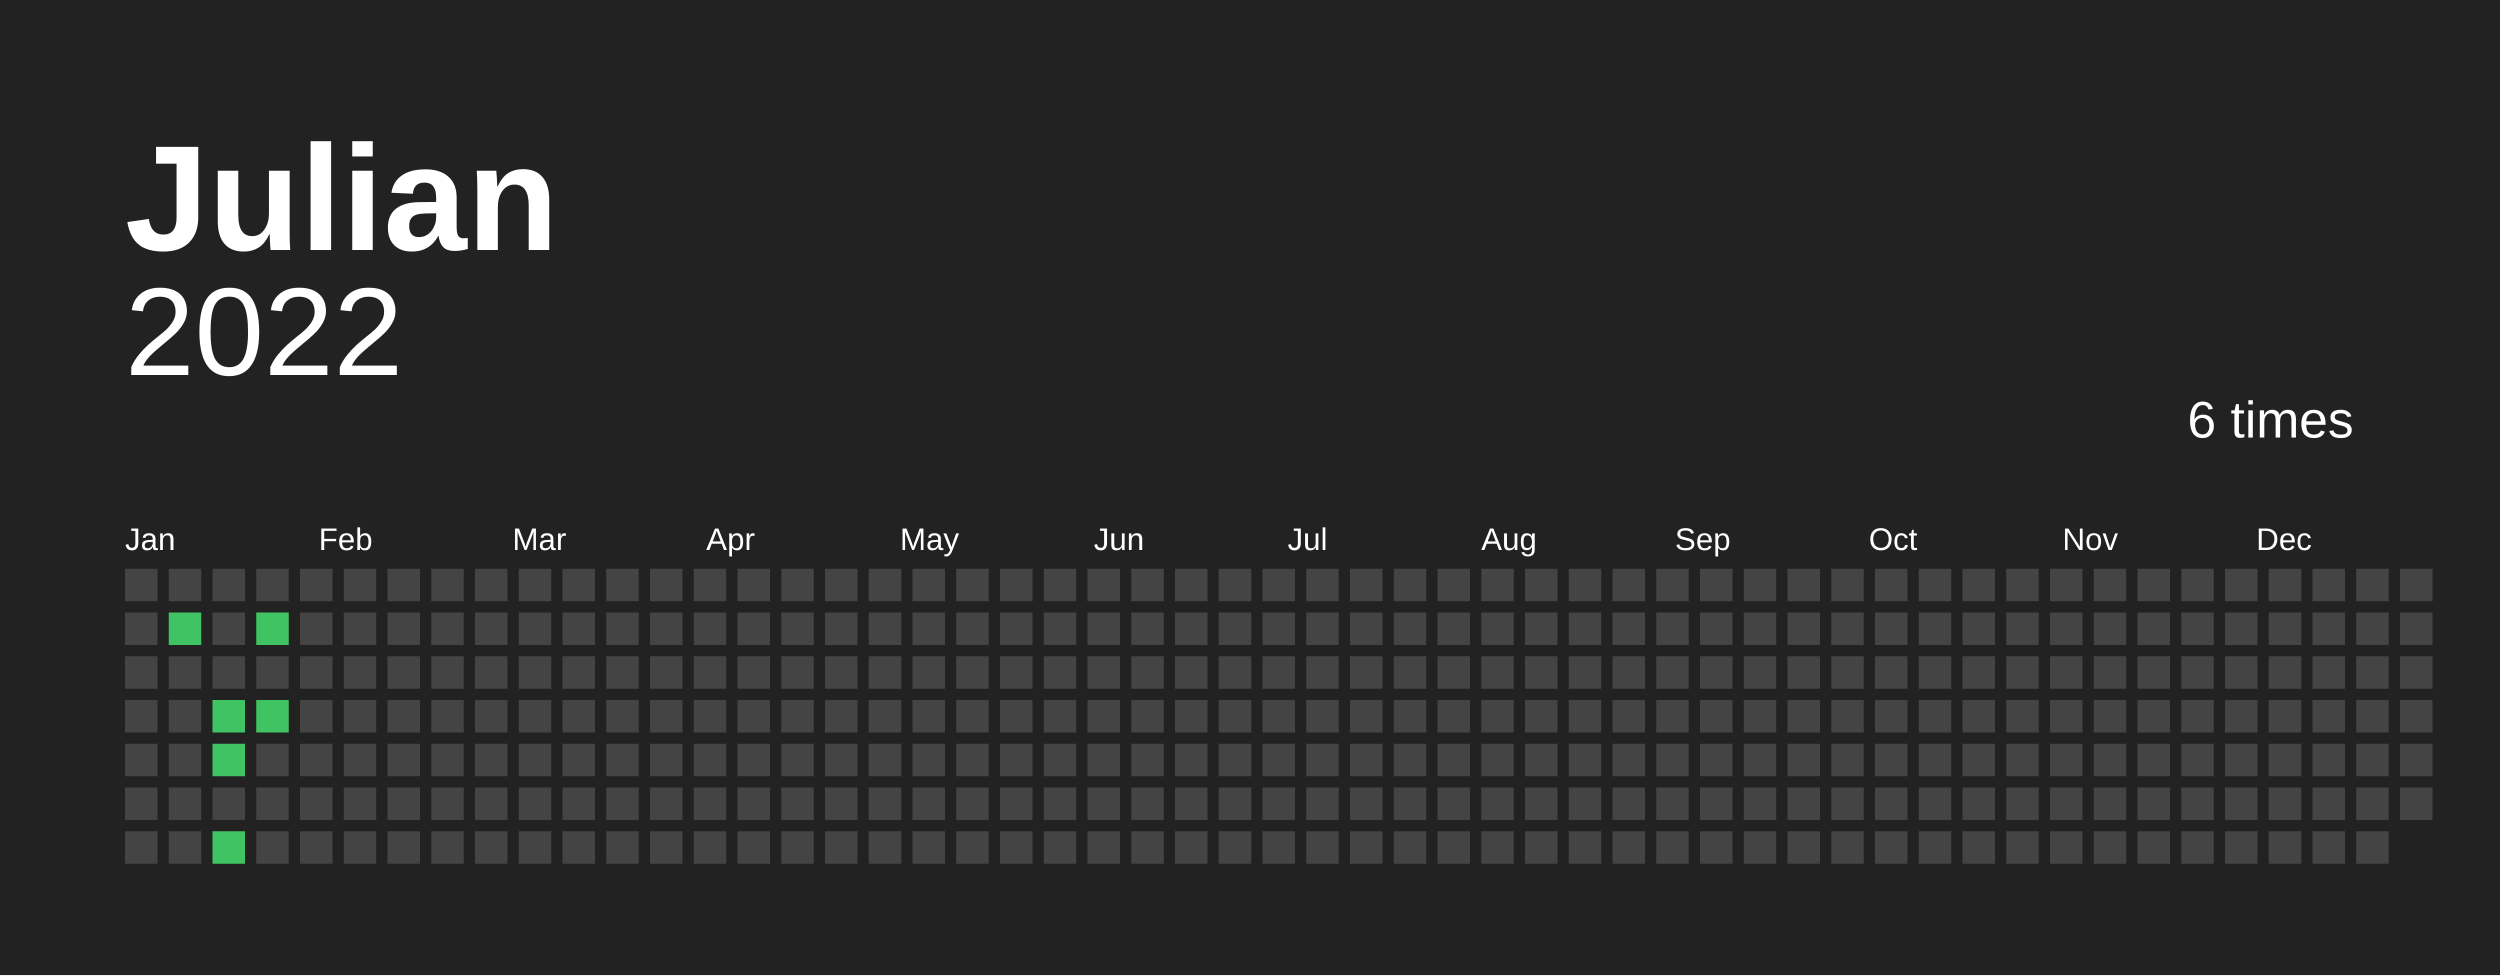
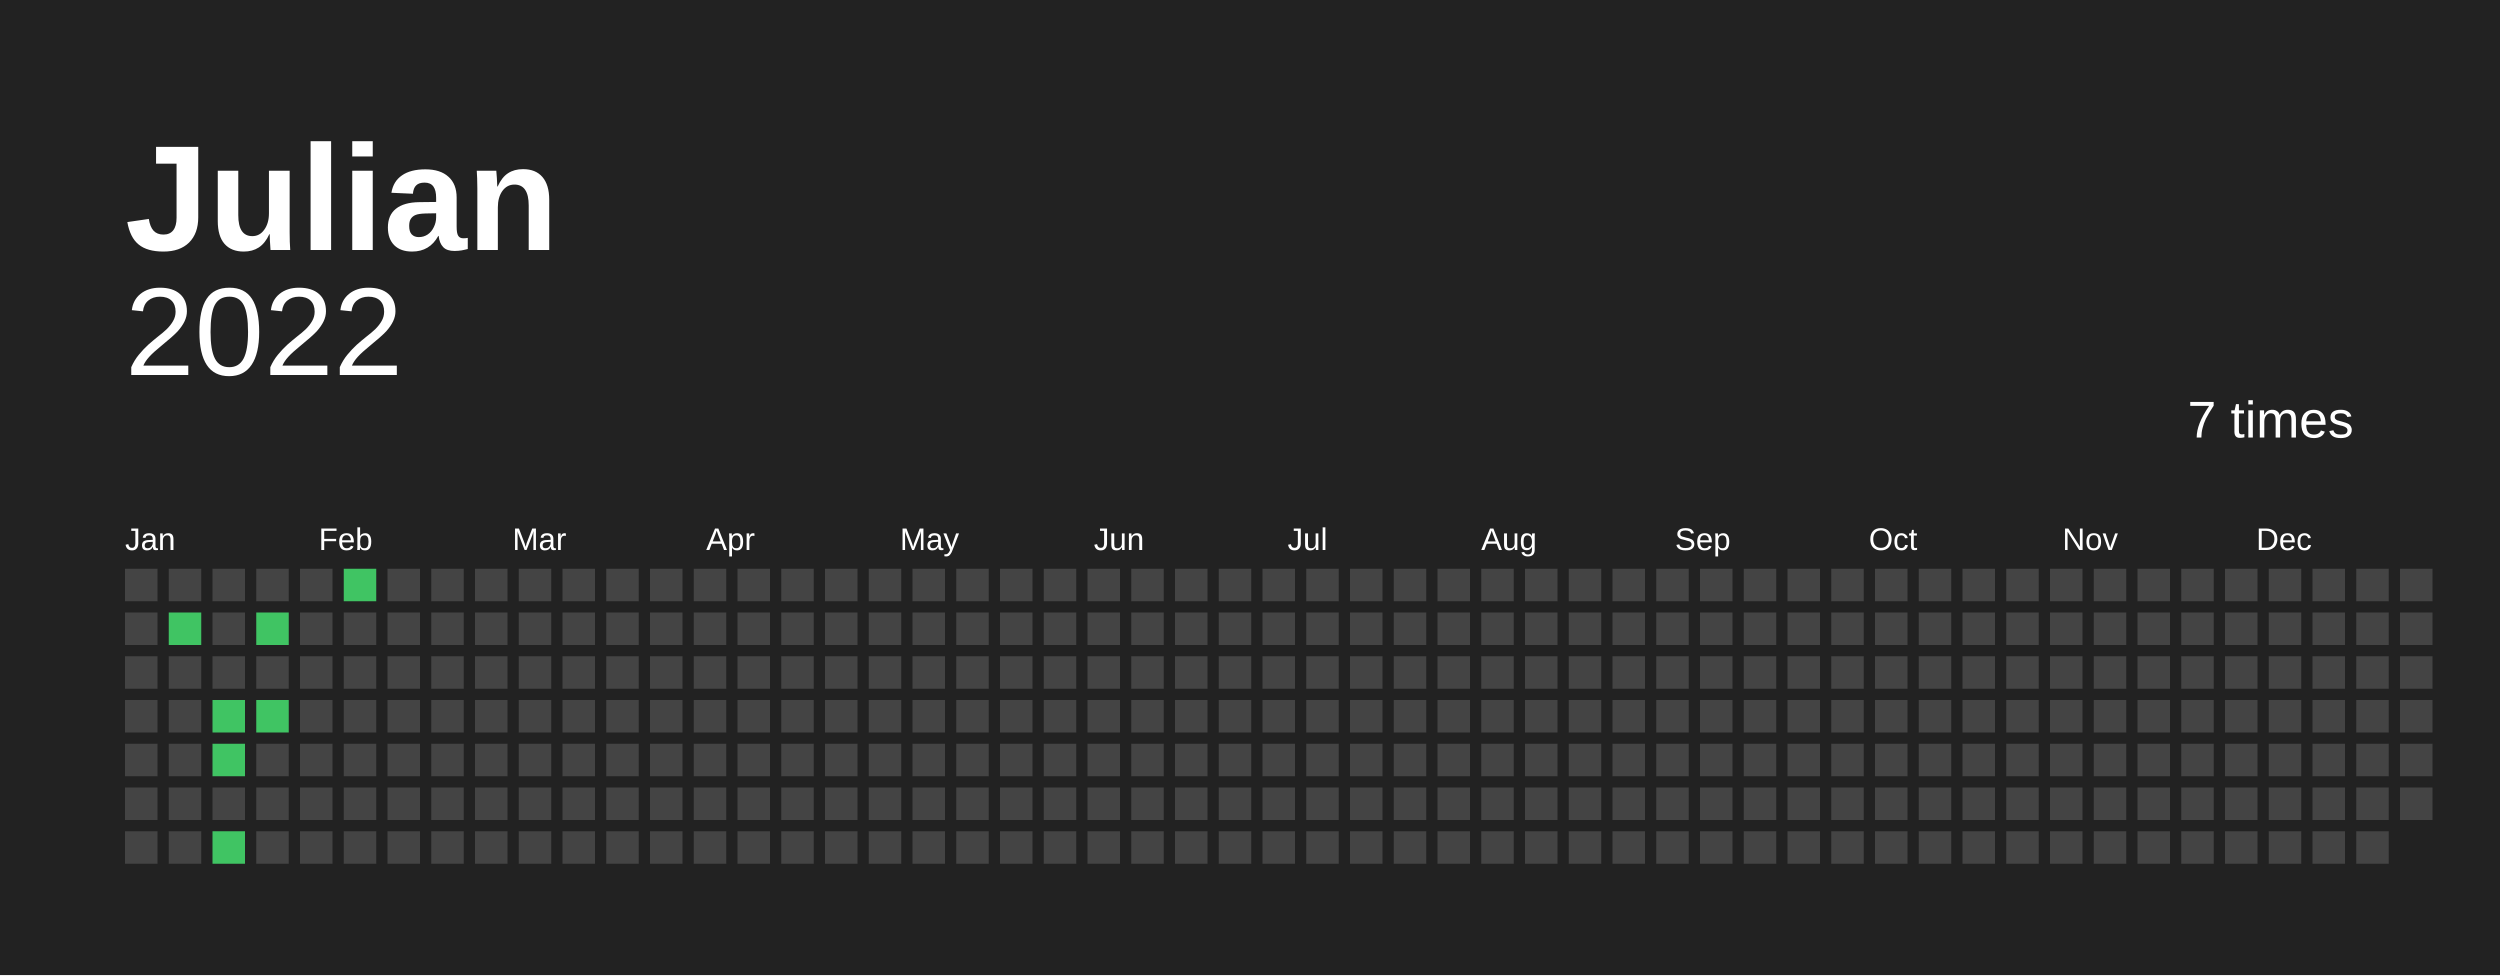
<svg xmlns="http://www.w3.org/2000/svg" baseProfile="full" height="78mm" version="1.1" viewBox="0,0,200,78" width="200mm">
  <defs />
  <rect fill="#222222" height="78" width="200" x="0" y="0" />
  <text fill="#FFFFFF" style="font-size:12px; font-family:Arial; font-weight:bold;" x="10" y="20">Julian</text>
  <text alignment-baseline="hanging" fill="#FFFFFF" style="font-size:10.0px; font-family:Arial;" x="10" y="30">2022</text>
-   <text alignment-baseline="hanging" fill="#FFFFFF" style="font-size:4.125px; font-family:Arial;" x="175" y="35">6 times</text>
+   <text alignment-baseline="hanging" fill="#FFFFFF" style="font-size:4.125px; font-family:Arial;" x="175" y="35">7 times</text>
  <text fill="#FFFFFF" style="font-size:2.5px; font-family:Arial" x="10.0" y="44">Jan</text>
  <text fill="#FFFFFF" style="font-size:2.5px; font-family:Arial" x="25.5" y="44">Feb</text>
  <text fill="#FFFFFF" style="font-size:2.5px; font-family:Arial" x="41.0" y="44">Mar</text>
  <text fill="#FFFFFF" style="font-size:2.5px; font-family:Arial" x="56.5" y="44">Apr</text>
  <text fill="#FFFFFF" style="font-size:2.5px; font-family:Arial" x="72.0" y="44">May</text>
  <text fill="#FFFFFF" style="font-size:2.5px; font-family:Arial" x="87.5" y="44">Jun</text>
  <text fill="#FFFFFF" style="font-size:2.5px; font-family:Arial" x="103.0" y="44">Jul</text>
  <text fill="#FFFFFF" style="font-size:2.5px; font-family:Arial" x="118.5" y="44">Aug</text>
  <text fill="#FFFFFF" style="font-size:2.5px; font-family:Arial" x="134.0" y="44">Sep</text>
  <text fill="#FFFFFF" style="font-size:2.5px; font-family:Arial" x="149.5" y="44">Oct</text>
  <text fill="#FFFFFF" style="font-size:2.5px; font-family:Arial" x="165.0" y="44">Nov</text>
  <text fill="#FFFFFF" style="font-size:2.5px; font-family:Arial" x="180.5" y="44">Dec</text>
  <rect fill="#444444" height="2.6" width="2.6" x="10.0" y="45.5" />
  <rect fill="#444444" height="2.6" width="2.6" x="10.0" y="49.0" />
  <rect fill="#444444" height="2.6" width="2.6" x="10.0" y="52.5" />
  <rect fill="#444444" height="2.6" width="2.6" x="10.0" y="56.0" />
  <rect fill="#444444" height="2.6" width="2.6" x="10.0" y="59.5" />
  <rect fill="#444444" height="2.6" width="2.6" x="10.0" y="63.0" />
  <rect fill="#444444" height="2.6" width="2.6" x="10.0" y="66.5" />
  <rect fill="#444444" height="2.6" width="2.6" x="13.5" y="45.5" />
  <rect fill="#40C463" height="2.6" width="2.6" x="13.5" y="49.0" />
  <rect fill="#444444" height="2.6" width="2.6" x="13.5" y="52.5" />
  <rect fill="#444444" height="2.6" width="2.6" x="13.5" y="56.0" />
  <rect fill="#444444" height="2.6" width="2.6" x="13.5" y="59.5" />
  <rect fill="#444444" height="2.6" width="2.6" x="13.5" y="63.0" />
  <rect fill="#444444" height="2.6" width="2.6" x="13.5" y="66.5" />
  <rect fill="#444444" height="2.6" width="2.6" x="17.0" y="45.5" />
  <rect fill="#444444" height="2.6" width="2.6" x="17.0" y="49.0" />
  <rect fill="#444444" height="2.6" width="2.6" x="17.0" y="52.5" />
  <rect fill="#40C463" height="2.6" width="2.6" x="17.0" y="56.0" />
  <rect fill="#40C463" height="2.6" width="2.6" x="17.0" y="59.5" />
  <rect fill="#444444" height="2.6" width="2.6" x="17.0" y="63.0" />
  <rect fill="#40C463" height="2.6" width="2.6" x="17.0" y="66.5" />
  <rect fill="#444444" height="2.6" width="2.6" x="20.5" y="45.5" />
  <rect fill="#40C463" height="2.6" width="2.6" x="20.5" y="49.0" />
  <rect fill="#444444" height="2.6" width="2.6" x="20.5" y="52.5" />
  <rect fill="#40C463" height="2.6" width="2.6" x="20.5" y="56.0" />
  <rect fill="#444444" height="2.6" width="2.6" x="20.5" y="59.5" />
  <rect fill="#444444" height="2.6" width="2.6" x="20.5" y="63.0" />
  <rect fill="#444444" height="2.6" width="2.6" x="20.5" y="66.5" />
  <rect fill="#444444" height="2.6" width="2.6" x="24.0" y="45.5" />
  <rect fill="#444444" height="2.6" width="2.6" x="24.0" y="49.0" />
  <rect fill="#444444" height="2.6" width="2.6" x="24.0" y="52.5" />
  <rect fill="#444444" height="2.6" width="2.6" x="24.0" y="56.0" />
  <rect fill="#444444" height="2.6" width="2.6" x="24.0" y="59.5" />
  <rect fill="#444444" height="2.6" width="2.6" x="24.0" y="63.0" />
  <rect fill="#444444" height="2.6" width="2.6" x="24.0" y="66.5" />
-   <rect fill="#444444" height="2.6" width="2.6" x="27.5" y="45.5" />
+   <rect fill="#40C463" height="2.6" width="2.6" x="27.5" y="45.5" />
  <rect fill="#444444" height="2.6" width="2.6" x="27.5" y="49.0" />
  <rect fill="#444444" height="2.6" width="2.6" x="27.5" y="52.5" />
  <rect fill="#444444" height="2.6" width="2.6" x="27.5" y="56.0" />
  <rect fill="#444444" height="2.6" width="2.6" x="27.5" y="59.5" />
  <rect fill="#444444" height="2.6" width="2.6" x="27.5" y="63.0" />
  <rect fill="#444444" height="2.6" width="2.6" x="27.5" y="66.5" />
  <rect fill="#444444" height="2.6" width="2.6" x="31.0" y="45.5" />
  <rect fill="#444444" height="2.6" width="2.6" x="31.0" y="49.0" />
  <rect fill="#444444" height="2.6" width="2.6" x="31.0" y="52.5" />
  <rect fill="#444444" height="2.6" width="2.6" x="31.0" y="56.0" />
  <rect fill="#444444" height="2.6" width="2.6" x="31.0" y="59.5" />
  <rect fill="#444444" height="2.6" width="2.6" x="31.0" y="63.0" />
  <rect fill="#444444" height="2.6" width="2.6" x="31.0" y="66.5" />
  <rect fill="#444444" height="2.6" width="2.6" x="34.5" y="45.5" />
  <rect fill="#444444" height="2.6" width="2.6" x="34.5" y="49.0" />
  <rect fill="#444444" height="2.6" width="2.6" x="34.5" y="52.5" />
  <rect fill="#444444" height="2.6" width="2.6" x="34.5" y="56.0" />
  <rect fill="#444444" height="2.6" width="2.6" x="34.5" y="59.5" />
  <rect fill="#444444" height="2.6" width="2.6" x="34.5" y="63.0" />
  <rect fill="#444444" height="2.6" width="2.6" x="34.5" y="66.5" />
  <rect fill="#444444" height="2.6" width="2.6" x="38.0" y="45.5" />
  <rect fill="#444444" height="2.6" width="2.6" x="38.0" y="49.0" />
  <rect fill="#444444" height="2.6" width="2.6" x="38.0" y="52.5" />
  <rect fill="#444444" height="2.6" width="2.6" x="38.0" y="56.0" />
  <rect fill="#444444" height="2.6" width="2.6" x="38.0" y="59.5" />
  <rect fill="#444444" height="2.6" width="2.6" x="38.0" y="63.0" />
  <rect fill="#444444" height="2.6" width="2.6" x="38.0" y="66.5" />
  <rect fill="#444444" height="2.6" width="2.6" x="41.5" y="45.5" />
  <rect fill="#444444" height="2.6" width="2.6" x="41.5" y="49.0" />
  <rect fill="#444444" height="2.6" width="2.6" x="41.5" y="52.5" />
  <rect fill="#444444" height="2.6" width="2.6" x="41.5" y="56.0" />
  <rect fill="#444444" height="2.6" width="2.6" x="41.5" y="59.5" />
  <rect fill="#444444" height="2.6" width="2.6" x="41.5" y="63.0" />
  <rect fill="#444444" height="2.6" width="2.6" x="41.5" y="66.5" />
  <rect fill="#444444" height="2.6" width="2.6" x="45.0" y="45.5" />
  <rect fill="#444444" height="2.6" width="2.6" x="45.0" y="49.0" />
  <rect fill="#444444" height="2.6" width="2.6" x="45.0" y="52.5" />
  <rect fill="#444444" height="2.6" width="2.6" x="45.0" y="56.0" />
  <rect fill="#444444" height="2.6" width="2.6" x="45.0" y="59.5" />
  <rect fill="#444444" height="2.6" width="2.6" x="45.0" y="63.0" />
  <rect fill="#444444" height="2.6" width="2.6" x="45.0" y="66.5" />
  <rect fill="#444444" height="2.6" width="2.6" x="48.5" y="45.5" />
  <rect fill="#444444" height="2.6" width="2.6" x="48.5" y="49.0" />
  <rect fill="#444444" height="2.6" width="2.6" x="48.5" y="52.5" />
  <rect fill="#444444" height="2.6" width="2.6" x="48.5" y="56.0" />
  <rect fill="#444444" height="2.6" width="2.6" x="48.5" y="59.5" />
  <rect fill="#444444" height="2.6" width="2.6" x="48.5" y="63.0" />
  <rect fill="#444444" height="2.6" width="2.6" x="48.5" y="66.5" />
  <rect fill="#444444" height="2.6" width="2.6" x="52.0" y="45.5" />
  <rect fill="#444444" height="2.6" width="2.6" x="52.0" y="49.0" />
  <rect fill="#444444" height="2.6" width="2.6" x="52.0" y="52.5" />
  <rect fill="#444444" height="2.6" width="2.6" x="52.0" y="56.0" />
  <rect fill="#444444" height="2.6" width="2.6" x="52.0" y="59.5" />
  <rect fill="#444444" height="2.6" width="2.6" x="52.0" y="63.0" />
  <rect fill="#444444" height="2.6" width="2.6" x="52.0" y="66.5" />
  <rect fill="#444444" height="2.6" width="2.6" x="55.5" y="45.5" />
  <rect fill="#444444" height="2.6" width="2.6" x="55.5" y="49.0" />
  <rect fill="#444444" height="2.6" width="2.6" x="55.5" y="52.5" />
  <rect fill="#444444" height="2.6" width="2.6" x="55.5" y="56.0" />
  <rect fill="#444444" height="2.6" width="2.6" x="55.5" y="59.5" />
  <rect fill="#444444" height="2.6" width="2.6" x="55.5" y="63.0" />
  <rect fill="#444444" height="2.6" width="2.6" x="55.5" y="66.5" />
  <rect fill="#444444" height="2.6" width="2.6" x="59.0" y="45.5" />
  <rect fill="#444444" height="2.6" width="2.6" x="59.0" y="49.0" />
  <rect fill="#444444" height="2.6" width="2.6" x="59.0" y="52.5" />
  <rect fill="#444444" height="2.6" width="2.6" x="59.0" y="56.0" />
  <rect fill="#444444" height="2.6" width="2.6" x="59.0" y="59.5" />
  <rect fill="#444444" height="2.6" width="2.6" x="59.0" y="63.0" />
  <rect fill="#444444" height="2.6" width="2.6" x="59.0" y="66.5" />
  <rect fill="#444444" height="2.6" width="2.6" x="62.5" y="45.5" />
  <rect fill="#444444" height="2.6" width="2.6" x="62.5" y="49.0" />
  <rect fill="#444444" height="2.6" width="2.6" x="62.5" y="52.5" />
  <rect fill="#444444" height="2.6" width="2.6" x="62.5" y="56.0" />
  <rect fill="#444444" height="2.6" width="2.6" x="62.5" y="59.5" />
  <rect fill="#444444" height="2.6" width="2.6" x="62.5" y="63.0" />
  <rect fill="#444444" height="2.6" width="2.6" x="62.5" y="66.5" />
  <rect fill="#444444" height="2.6" width="2.6" x="66.0" y="45.5" />
  <rect fill="#444444" height="2.6" width="2.6" x="66.0" y="49.0" />
  <rect fill="#444444" height="2.6" width="2.6" x="66.0" y="52.5" />
  <rect fill="#444444" height="2.6" width="2.6" x="66.0" y="56.0" />
  <rect fill="#444444" height="2.6" width="2.6" x="66.0" y="59.5" />
  <rect fill="#444444" height="2.6" width="2.6" x="66.0" y="63.0" />
  <rect fill="#444444" height="2.6" width="2.6" x="66.0" y="66.5" />
  <rect fill="#444444" height="2.6" width="2.6" x="69.5" y="45.5" />
  <rect fill="#444444" height="2.6" width="2.6" x="69.5" y="49.0" />
  <rect fill="#444444" height="2.6" width="2.6" x="69.5" y="52.5" />
  <rect fill="#444444" height="2.6" width="2.6" x="69.5" y="56.0" />
  <rect fill="#444444" height="2.6" width="2.6" x="69.5" y="59.5" />
  <rect fill="#444444" height="2.6" width="2.6" x="69.5" y="63.0" />
  <rect fill="#444444" height="2.6" width="2.6" x="69.5" y="66.5" />
  <rect fill="#444444" height="2.6" width="2.6" x="73.0" y="45.5" />
  <rect fill="#444444" height="2.6" width="2.6" x="73.0" y="49.0" />
  <rect fill="#444444" height="2.6" width="2.6" x="73.0" y="52.5" />
  <rect fill="#444444" height="2.6" width="2.6" x="73.0" y="56.0" />
  <rect fill="#444444" height="2.6" width="2.6" x="73.0" y="59.5" />
  <rect fill="#444444" height="2.6" width="2.6" x="73.0" y="63.0" />
  <rect fill="#444444" height="2.6" width="2.6" x="73.0" y="66.5" />
  <rect fill="#444444" height="2.6" width="2.6" x="76.5" y="45.5" />
  <rect fill="#444444" height="2.6" width="2.6" x="76.5" y="49.0" />
  <rect fill="#444444" height="2.6" width="2.6" x="76.5" y="52.5" />
  <rect fill="#444444" height="2.6" width="2.6" x="76.5" y="56.0" />
  <rect fill="#444444" height="2.6" width="2.6" x="76.5" y="59.5" />
  <rect fill="#444444" height="2.6" width="2.6" x="76.5" y="63.0" />
  <rect fill="#444444" height="2.6" width="2.6" x="76.5" y="66.5" />
  <rect fill="#444444" height="2.6" width="2.6" x="80.0" y="45.5" />
  <rect fill="#444444" height="2.6" width="2.6" x="80.0" y="49.0" />
  <rect fill="#444444" height="2.6" width="2.6" x="80.0" y="52.5" />
  <rect fill="#444444" height="2.6" width="2.6" x="80.0" y="56.0" />
  <rect fill="#444444" height="2.6" width="2.6" x="80.0" y="59.5" />
  <rect fill="#444444" height="2.6" width="2.6" x="80.0" y="63.0" />
  <rect fill="#444444" height="2.6" width="2.6" x="80.0" y="66.5" />
  <rect fill="#444444" height="2.6" width="2.6" x="83.5" y="45.5" />
  <rect fill="#444444" height="2.6" width="2.6" x="83.5" y="49.0" />
  <rect fill="#444444" height="2.6" width="2.6" x="83.5" y="52.5" />
  <rect fill="#444444" height="2.6" width="2.6" x="83.5" y="56.0" />
  <rect fill="#444444" height="2.6" width="2.6" x="83.5" y="59.5" />
  <rect fill="#444444" height="2.6" width="2.6" x="83.5" y="63.0" />
  <rect fill="#444444" height="2.6" width="2.6" x="83.5" y="66.5" />
  <rect fill="#444444" height="2.6" width="2.6" x="87.0" y="45.5" />
  <rect fill="#444444" height="2.6" width="2.6" x="87.0" y="49.0" />
  <rect fill="#444444" height="2.6" width="2.6" x="87.0" y="52.5" />
  <rect fill="#444444" height="2.6" width="2.6" x="87.0" y="56.0" />
  <rect fill="#444444" height="2.6" width="2.6" x="87.0" y="59.5" />
  <rect fill="#444444" height="2.6" width="2.6" x="87.0" y="63.0" />
  <rect fill="#444444" height="2.6" width="2.6" x="87.0" y="66.5" />
  <rect fill="#444444" height="2.6" width="2.6" x="90.5" y="45.5" />
  <rect fill="#444444" height="2.6" width="2.6" x="90.5" y="49.0" />
  <rect fill="#444444" height="2.6" width="2.6" x="90.5" y="52.5" />
  <rect fill="#444444" height="2.6" width="2.6" x="90.5" y="56.0" />
  <rect fill="#444444" height="2.6" width="2.6" x="90.5" y="59.5" />
  <rect fill="#444444" height="2.6" width="2.6" x="90.5" y="63.0" />
  <rect fill="#444444" height="2.6" width="2.6" x="90.5" y="66.5" />
  <rect fill="#444444" height="2.6" width="2.6" x="94.0" y="45.5" />
  <rect fill="#444444" height="2.6" width="2.6" x="94.0" y="49.0" />
  <rect fill="#444444" height="2.6" width="2.6" x="94.0" y="52.5" />
  <rect fill="#444444" height="2.6" width="2.6" x="94.0" y="56.0" />
  <rect fill="#444444" height="2.6" width="2.6" x="94.0" y="59.5" />
  <rect fill="#444444" height="2.6" width="2.6" x="94.0" y="63.0" />
  <rect fill="#444444" height="2.6" width="2.6" x="94.0" y="66.5" />
  <rect fill="#444444" height="2.6" width="2.6" x="97.5" y="45.5" />
  <rect fill="#444444" height="2.6" width="2.6" x="97.5" y="49.0" />
  <rect fill="#444444" height="2.6" width="2.6" x="97.5" y="52.5" />
  <rect fill="#444444" height="2.6" width="2.6" x="97.5" y="56.0" />
  <rect fill="#444444" height="2.6" width="2.6" x="97.5" y="59.5" />
  <rect fill="#444444" height="2.6" width="2.6" x="97.5" y="63.0" />
  <rect fill="#444444" height="2.6" width="2.6" x="97.5" y="66.5" />
  <rect fill="#444444" height="2.6" width="2.6" x="101.0" y="45.5" />
  <rect fill="#444444" height="2.6" width="2.6" x="101.0" y="49.0" />
  <rect fill="#444444" height="2.6" width="2.6" x="101.0" y="52.5" />
  <rect fill="#444444" height="2.6" width="2.6" x="101.0" y="56.0" />
  <rect fill="#444444" height="2.6" width="2.6" x="101.0" y="59.5" />
  <rect fill="#444444" height="2.6" width="2.6" x="101.0" y="63.0" />
  <rect fill="#444444" height="2.6" width="2.6" x="101.0" y="66.5" />
  <rect fill="#444444" height="2.6" width="2.6" x="104.5" y="45.5" />
  <rect fill="#444444" height="2.6" width="2.6" x="104.5" y="49.0" />
  <rect fill="#444444" height="2.6" width="2.6" x="104.5" y="52.5" />
  <rect fill="#444444" height="2.6" width="2.6" x="104.5" y="56.0" />
  <rect fill="#444444" height="2.6" width="2.6" x="104.5" y="59.5" />
  <rect fill="#444444" height="2.6" width="2.6" x="104.5" y="63.0" />
  <rect fill="#444444" height="2.6" width="2.6" x="104.5" y="66.5" />
  <rect fill="#444444" height="2.6" width="2.6" x="108.0" y="45.5" />
  <rect fill="#444444" height="2.6" width="2.6" x="108.0" y="49.0" />
  <rect fill="#444444" height="2.6" width="2.6" x="108.0" y="52.5" />
  <rect fill="#444444" height="2.6" width="2.6" x="108.0" y="56.0" />
  <rect fill="#444444" height="2.6" width="2.6" x="108.0" y="59.5" />
  <rect fill="#444444" height="2.6" width="2.6" x="108.0" y="63.0" />
  <rect fill="#444444" height="2.6" width="2.6" x="108.0" y="66.5" />
  <rect fill="#444444" height="2.6" width="2.6" x="111.5" y="45.5" />
  <rect fill="#444444" height="2.6" width="2.6" x="111.5" y="49.0" />
  <rect fill="#444444" height="2.6" width="2.6" x="111.5" y="52.5" />
  <rect fill="#444444" height="2.6" width="2.6" x="111.5" y="56.0" />
  <rect fill="#444444" height="2.6" width="2.6" x="111.5" y="59.5" />
  <rect fill="#444444" height="2.6" width="2.6" x="111.5" y="63.0" />
  <rect fill="#444444" height="2.6" width="2.6" x="111.5" y="66.5" />
  <rect fill="#444444" height="2.6" width="2.6" x="115.0" y="45.5" />
  <rect fill="#444444" height="2.6" width="2.6" x="115.0" y="49.0" />
  <rect fill="#444444" height="2.6" width="2.6" x="115.0" y="52.5" />
  <rect fill="#444444" height="2.6" width="2.6" x="115.0" y="56.0" />
  <rect fill="#444444" height="2.6" width="2.6" x="115.0" y="59.5" />
  <rect fill="#444444" height="2.6" width="2.6" x="115.0" y="63.0" />
  <rect fill="#444444" height="2.6" width="2.6" x="115.0" y="66.5" />
  <rect fill="#444444" height="2.6" width="2.6" x="118.5" y="45.5" />
  <rect fill="#444444" height="2.6" width="2.6" x="118.5" y="49.0" />
  <rect fill="#444444" height="2.6" width="2.6" x="118.5" y="52.5" />
  <rect fill="#444444" height="2.6" width="2.6" x="118.5" y="56.0" />
  <rect fill="#444444" height="2.6" width="2.6" x="118.5" y="59.5" />
  <rect fill="#444444" height="2.6" width="2.6" x="118.5" y="63.0" />
  <rect fill="#444444" height="2.6" width="2.6" x="118.5" y="66.5" />
  <rect fill="#444444" height="2.6" width="2.6" x="122.0" y="45.5" />
  <rect fill="#444444" height="2.6" width="2.6" x="122.0" y="49.0" />
  <rect fill="#444444" height="2.6" width="2.6" x="122.0" y="52.5" />
  <rect fill="#444444" height="2.6" width="2.6" x="122.0" y="56.0" />
  <rect fill="#444444" height="2.6" width="2.6" x="122.0" y="59.5" />
  <rect fill="#444444" height="2.6" width="2.6" x="122.0" y="63.0" />
  <rect fill="#444444" height="2.6" width="2.6" x="122.0" y="66.5" />
  <rect fill="#444444" height="2.6" width="2.6" x="125.5" y="45.5" />
  <rect fill="#444444" height="2.6" width="2.6" x="125.5" y="49.0" />
  <rect fill="#444444" height="2.6" width="2.6" x="125.5" y="52.5" />
  <rect fill="#444444" height="2.6" width="2.6" x="125.5" y="56.0" />
  <rect fill="#444444" height="2.6" width="2.6" x="125.5" y="59.5" />
  <rect fill="#444444" height="2.6" width="2.6" x="125.5" y="63.0" />
  <rect fill="#444444" height="2.6" width="2.6" x="125.5" y="66.5" />
  <rect fill="#444444" height="2.6" width="2.6" x="129.0" y="45.5" />
  <rect fill="#444444" height="2.6" width="2.6" x="129.0" y="49.0" />
  <rect fill="#444444" height="2.6" width="2.6" x="129.0" y="52.5" />
  <rect fill="#444444" height="2.6" width="2.6" x="129.0" y="56.0" />
  <rect fill="#444444" height="2.6" width="2.6" x="129.0" y="59.5" />
  <rect fill="#444444" height="2.6" width="2.6" x="129.0" y="63.0" />
  <rect fill="#444444" height="2.6" width="2.6" x="129.0" y="66.5" />
  <rect fill="#444444" height="2.6" width="2.6" x="132.5" y="45.5" />
  <rect fill="#444444" height="2.6" width="2.6" x="132.5" y="49.0" />
  <rect fill="#444444" height="2.6" width="2.6" x="132.5" y="52.5" />
  <rect fill="#444444" height="2.6" width="2.6" x="132.5" y="56.0" />
  <rect fill="#444444" height="2.6" width="2.6" x="132.5" y="59.5" />
  <rect fill="#444444" height="2.6" width="2.6" x="132.5" y="63.0" />
  <rect fill="#444444" height="2.6" width="2.6" x="132.5" y="66.5" />
  <rect fill="#444444" height="2.6" width="2.6" x="136.0" y="45.5" />
  <rect fill="#444444" height="2.6" width="2.6" x="136.0" y="49.0" />
  <rect fill="#444444" height="2.6" width="2.6" x="136.0" y="52.5" />
  <rect fill="#444444" height="2.6" width="2.6" x="136.0" y="56.0" />
  <rect fill="#444444" height="2.6" width="2.6" x="136.0" y="59.5" />
  <rect fill="#444444" height="2.6" width="2.6" x="136.0" y="63.0" />
  <rect fill="#444444" height="2.6" width="2.6" x="136.0" y="66.5" />
  <rect fill="#444444" height="2.6" width="2.6" x="139.5" y="45.5" />
  <rect fill="#444444" height="2.6" width="2.6" x="139.5" y="49.0" />
  <rect fill="#444444" height="2.6" width="2.6" x="139.5" y="52.5" />
  <rect fill="#444444" height="2.6" width="2.6" x="139.5" y="56.0" />
  <rect fill="#444444" height="2.6" width="2.6" x="139.5" y="59.5" />
  <rect fill="#444444" height="2.6" width="2.6" x="139.5" y="63.0" />
  <rect fill="#444444" height="2.6" width="2.6" x="139.5" y="66.5" />
  <rect fill="#444444" height="2.6" width="2.6" x="143.0" y="45.5" />
  <rect fill="#444444" height="2.6" width="2.6" x="143.0" y="49.0" />
  <rect fill="#444444" height="2.6" width="2.6" x="143.0" y="52.5" />
  <rect fill="#444444" height="2.6" width="2.6" x="143.0" y="56.0" />
  <rect fill="#444444" height="2.6" width="2.6" x="143.0" y="59.5" />
  <rect fill="#444444" height="2.6" width="2.6" x="143.0" y="63.0" />
  <rect fill="#444444" height="2.6" width="2.6" x="143.0" y="66.5" />
  <rect fill="#444444" height="2.6" width="2.6" x="146.5" y="45.5" />
  <rect fill="#444444" height="2.6" width="2.6" x="146.5" y="49.0" />
  <rect fill="#444444" height="2.6" width="2.6" x="146.5" y="52.5" />
  <rect fill="#444444" height="2.6" width="2.6" x="146.5" y="56.0" />
  <rect fill="#444444" height="2.6" width="2.6" x="146.5" y="59.5" />
  <rect fill="#444444" height="2.6" width="2.6" x="146.5" y="63.0" />
  <rect fill="#444444" height="2.6" width="2.6" x="146.5" y="66.5" />
  <rect fill="#444444" height="2.6" width="2.6" x="150.0" y="45.5" />
  <rect fill="#444444" height="2.6" width="2.6" x="150.0" y="49.0" />
  <rect fill="#444444" height="2.6" width="2.6" x="150.0" y="52.5" />
  <rect fill="#444444" height="2.6" width="2.6" x="150.0" y="56.0" />
  <rect fill="#444444" height="2.6" width="2.6" x="150.0" y="59.5" />
  <rect fill="#444444" height="2.6" width="2.6" x="150.0" y="63.0" />
  <rect fill="#444444" height="2.6" width="2.6" x="150.0" y="66.5" />
  <rect fill="#444444" height="2.6" width="2.6" x="153.5" y="45.5" />
  <rect fill="#444444" height="2.6" width="2.6" x="153.5" y="49.0" />
  <rect fill="#444444" height="2.6" width="2.6" x="153.5" y="52.5" />
  <rect fill="#444444" height="2.6" width="2.6" x="153.5" y="56.0" />
  <rect fill="#444444" height="2.6" width="2.6" x="153.5" y="59.5" />
  <rect fill="#444444" height="2.6" width="2.6" x="153.5" y="63.0" />
  <rect fill="#444444" height="2.6" width="2.6" x="153.5" y="66.5" />
  <rect fill="#444444" height="2.6" width="2.6" x="157.0" y="45.5" />
  <rect fill="#444444" height="2.6" width="2.6" x="157.0" y="49.0" />
  <rect fill="#444444" height="2.6" width="2.6" x="157.0" y="52.5" />
  <rect fill="#444444" height="2.6" width="2.6" x="157.0" y="56.0" />
  <rect fill="#444444" height="2.6" width="2.6" x="157.0" y="59.5" />
  <rect fill="#444444" height="2.6" width="2.6" x="157.0" y="63.0" />
  <rect fill="#444444" height="2.6" width="2.6" x="157.0" y="66.5" />
  <rect fill="#444444" height="2.6" width="2.6" x="160.5" y="45.5" />
  <rect fill="#444444" height="2.6" width="2.6" x="160.5" y="49.0" />
  <rect fill="#444444" height="2.6" width="2.6" x="160.5" y="52.5" />
  <rect fill="#444444" height="2.6" width="2.6" x="160.5" y="56.0" />
  <rect fill="#444444" height="2.6" width="2.6" x="160.5" y="59.5" />
  <rect fill="#444444" height="2.6" width="2.6" x="160.5" y="63.0" />
  <rect fill="#444444" height="2.6" width="2.6" x="160.5" y="66.5" />
  <rect fill="#444444" height="2.6" width="2.6" x="164.0" y="45.5" />
  <rect fill="#444444" height="2.6" width="2.6" x="164.0" y="49.0" />
  <rect fill="#444444" height="2.6" width="2.6" x="164.0" y="52.5" />
  <rect fill="#444444" height="2.6" width="2.6" x="164.0" y="56.0" />
  <rect fill="#444444" height="2.6" width="2.6" x="164.0" y="59.5" />
  <rect fill="#444444" height="2.6" width="2.6" x="164.0" y="63.0" />
  <rect fill="#444444" height="2.6" width="2.6" x="164.0" y="66.5" />
  <rect fill="#444444" height="2.6" width="2.6" x="167.5" y="45.5" />
  <rect fill="#444444" height="2.6" width="2.6" x="167.5" y="49.0" />
  <rect fill="#444444" height="2.6" width="2.6" x="167.5" y="52.5" />
  <rect fill="#444444" height="2.6" width="2.6" x="167.5" y="56.0" />
  <rect fill="#444444" height="2.6" width="2.6" x="167.5" y="59.5" />
  <rect fill="#444444" height="2.6" width="2.6" x="167.5" y="63.0" />
  <rect fill="#444444" height="2.6" width="2.6" x="167.5" y="66.5" />
  <rect fill="#444444" height="2.6" width="2.6" x="171.0" y="45.5" />
  <rect fill="#444444" height="2.6" width="2.6" x="171.0" y="49.0" />
  <rect fill="#444444" height="2.6" width="2.6" x="171.0" y="52.5" />
  <rect fill="#444444" height="2.6" width="2.6" x="171.0" y="56.0" />
  <rect fill="#444444" height="2.6" width="2.6" x="171.0" y="59.5" />
  <rect fill="#444444" height="2.6" width="2.6" x="171.0" y="63.0" />
  <rect fill="#444444" height="2.6" width="2.6" x="171.0" y="66.5" />
  <rect fill="#444444" height="2.6" width="2.6" x="174.5" y="45.5" />
  <rect fill="#444444" height="2.6" width="2.6" x="174.5" y="49.0" />
  <rect fill="#444444" height="2.6" width="2.6" x="174.5" y="52.5" />
  <rect fill="#444444" height="2.6" width="2.6" x="174.5" y="56.0" />
  <rect fill="#444444" height="2.6" width="2.6" x="174.5" y="59.5" />
  <rect fill="#444444" height="2.6" width="2.6" x="174.5" y="63.0" />
  <rect fill="#444444" height="2.6" width="2.6" x="174.5" y="66.5" />
  <rect fill="#444444" height="2.6" width="2.6" x="178.0" y="45.5" />
  <rect fill="#444444" height="2.6" width="2.6" x="178.0" y="49.0" />
  <rect fill="#444444" height="2.6" width="2.6" x="178.0" y="52.5" />
  <rect fill="#444444" height="2.6" width="2.6" x="178.0" y="56.0" />
  <rect fill="#444444" height="2.6" width="2.6" x="178.0" y="59.5" />
  <rect fill="#444444" height="2.6" width="2.6" x="178.0" y="63.0" />
  <rect fill="#444444" height="2.6" width="2.6" x="178.0" y="66.5" />
  <rect fill="#444444" height="2.6" width="2.6" x="181.5" y="45.5" />
  <rect fill="#444444" height="2.6" width="2.6" x="181.5" y="49.0" />
  <rect fill="#444444" height="2.6" width="2.6" x="181.5" y="52.5" />
  <rect fill="#444444" height="2.6" width="2.6" x="181.5" y="56.0" />
  <rect fill="#444444" height="2.6" width="2.6" x="181.5" y="59.5" />
  <rect fill="#444444" height="2.6" width="2.6" x="181.5" y="63.0" />
  <rect fill="#444444" height="2.6" width="2.6" x="181.5" y="66.5" />
  <rect fill="#444444" height="2.6" width="2.6" x="185.0" y="45.5" />
  <rect fill="#444444" height="2.6" width="2.6" x="185.0" y="49.0" />
  <rect fill="#444444" height="2.6" width="2.6" x="185.0" y="52.5" />
  <rect fill="#444444" height="2.6" width="2.6" x="185.0" y="56.0" />
  <rect fill="#444444" height="2.6" width="2.6" x="185.0" y="59.5" />
  <rect fill="#444444" height="2.6" width="2.6" x="185.0" y="63.0" />
  <rect fill="#444444" height="2.6" width="2.6" x="185.0" y="66.5" />
  <rect fill="#444444" height="2.6" width="2.6" x="188.5" y="45.5" />
  <rect fill="#444444" height="2.6" width="2.6" x="188.5" y="49.0" />
  <rect fill="#444444" height="2.6" width="2.6" x="188.5" y="52.5" />
  <rect fill="#444444" height="2.6" width="2.6" x="188.5" y="56.0" />
  <rect fill="#444444" height="2.6" width="2.6" x="188.5" y="59.5" />
  <rect fill="#444444" height="2.6" width="2.6" x="188.5" y="63.0" />
  <rect fill="#444444" height="2.6" width="2.6" x="188.5" y="66.5" />
  <rect fill="#444444" height="2.6" width="2.6" x="192.0" y="45.5" />
  <rect fill="#444444" height="2.6" width="2.6" x="192.0" y="49.0" />
  <rect fill="#444444" height="2.6" width="2.6" x="192.0" y="52.5" />
  <rect fill="#444444" height="2.6" width="2.6" x="192.0" y="56.0" />
  <rect fill="#444444" height="2.6" width="2.6" x="192.0" y="59.5" />
  <rect fill="#444444" height="2.6" width="2.6" x="192.0" y="63.0" />
</svg>
